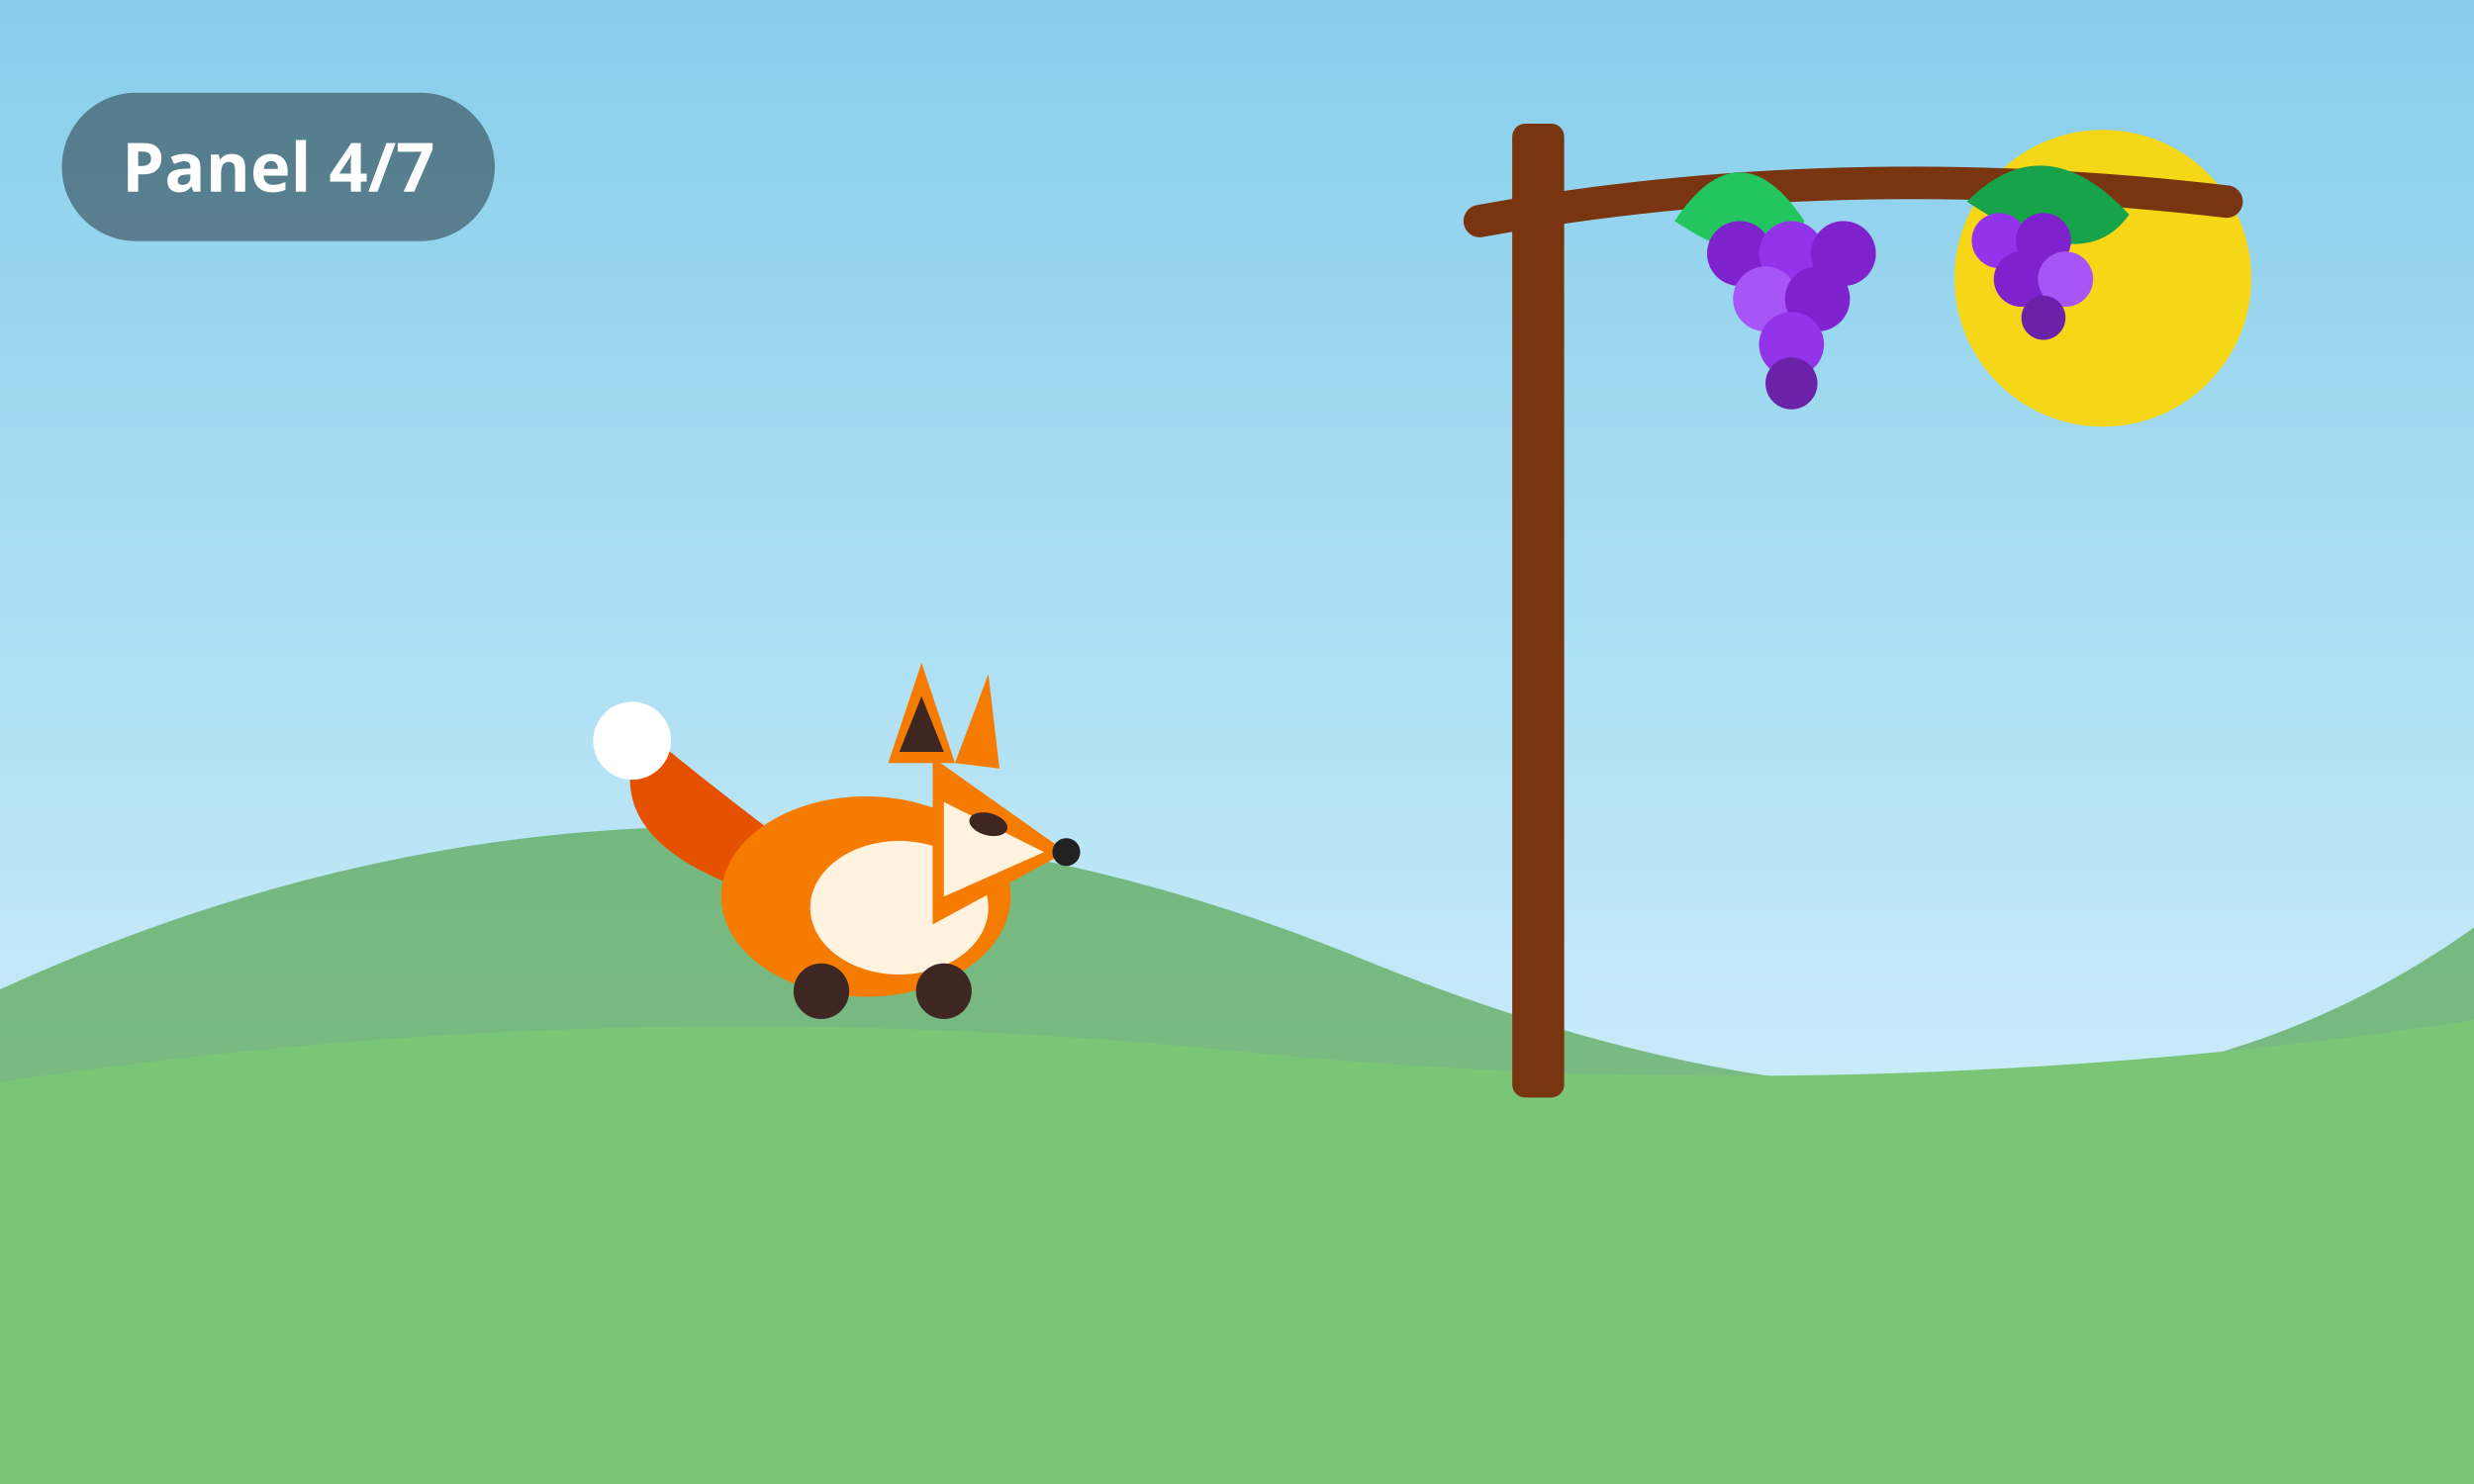
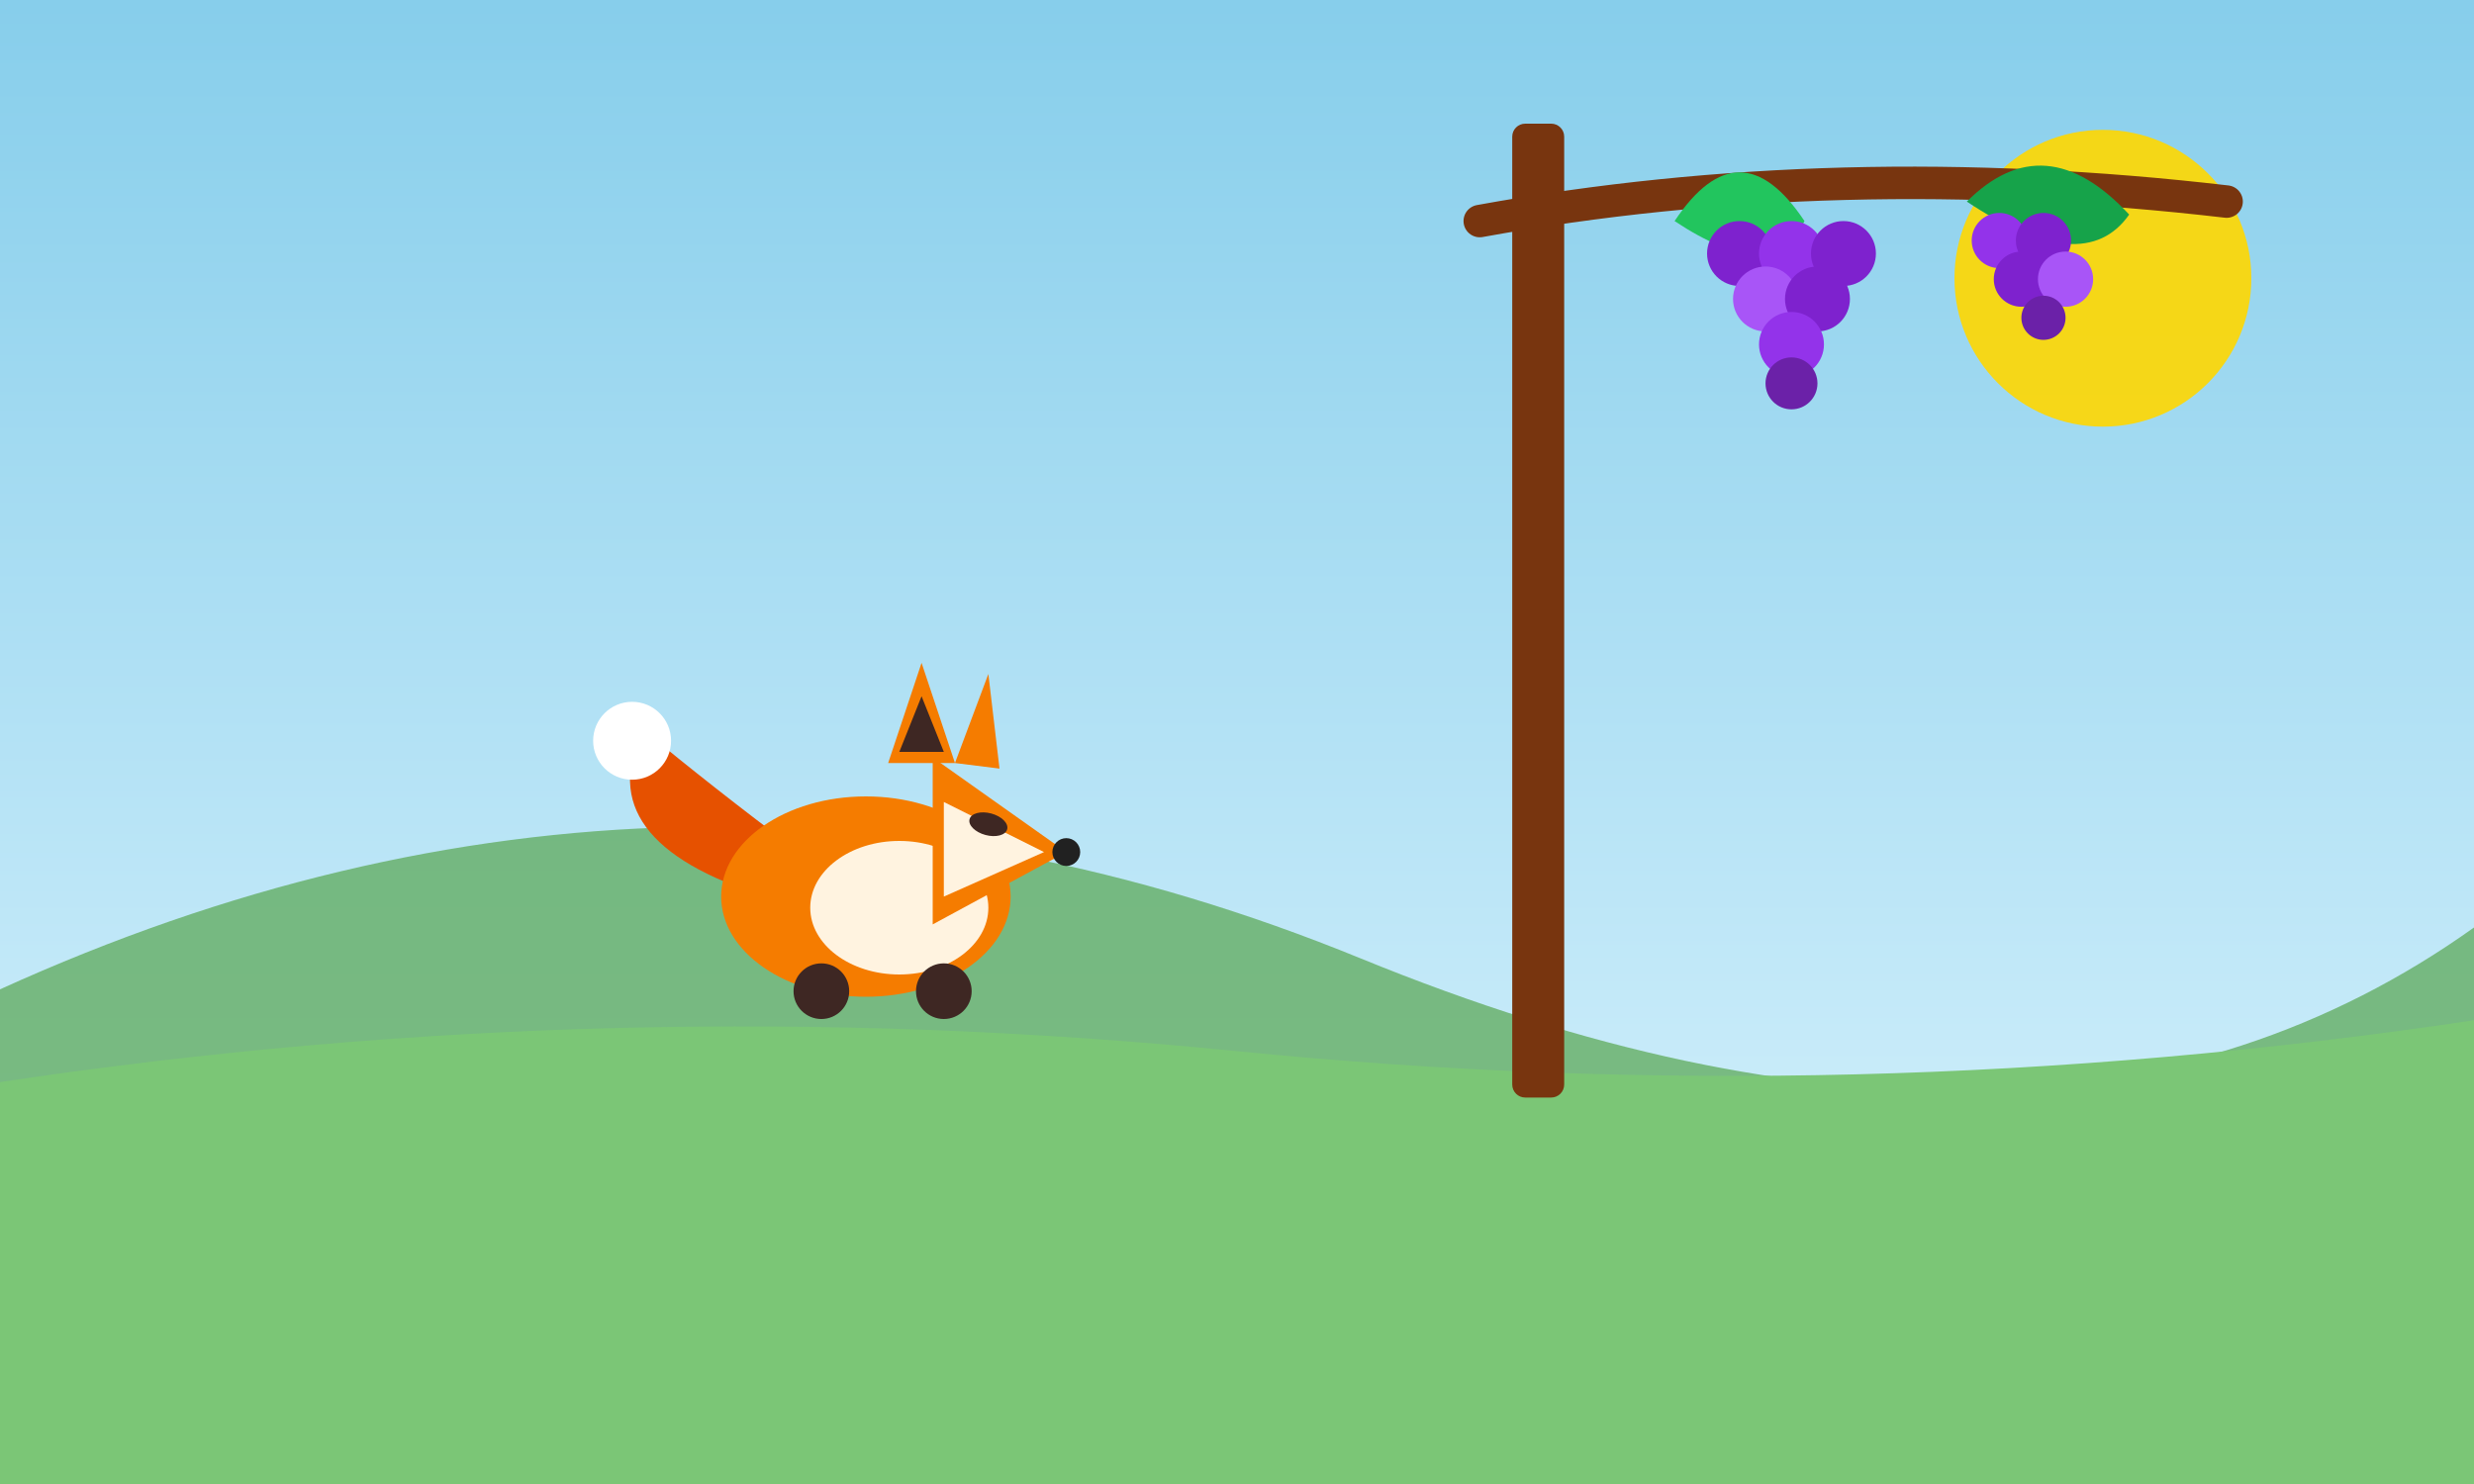
<svg xmlns="http://www.w3.org/2000/svg" viewBox="0 0 400 240" class="story-svg-canvas">
  <defs>
    <linearGradient id="skyGrad_3" x1="0%" y1="0%" x2="0%" y2="100%">
      <stop offset="0%" stop-color="#87CEEB" />
      <stop offset="100%" stop-color="#E0F6FF" />
    </linearGradient>
  </defs>
  <rect width="400" height="240" fill="url(#skyGrad_3)" />
  <circle cx="340" cy="45" r="24" fill="#FFD700" opacity="0.9" />
  <path d="M 0 160 Q 110 110 220 155 T 400 150 L 400 240 L 0 240 Z" fill="#5EAA59" opacity="0.75" />
  <path d="M 0 175 Q 100 160 200 170 T 400 165 L 400 240 L 0 240 Z" fill="#7BC676" />
  <g transform="translate(255, 20) scale(1.05)">
    <rect x="-10" y="0" width="8" height="150" fill="#78350F" rx="2" />
    <path d="M-15 15 Q40 5 100 12" stroke="#78350F" stroke-width="5" stroke-linecap="round" fill="none" />
    <path d="M15 15 Q25 0 35 15 Q30 25 15 15 Z" fill="#22C55E" />
    <path d="M60 12 Q72 0 85 14 Q78 24 60 12 Z" fill="#16A34A" />
    <g transform="translate(25, 20)">
      <circle cx="0" cy="0" r="5" fill="#7E22CE" />
      <circle cx="8" cy="0" r="5" fill="#9333EA" />
      <circle cx="16" cy="0" r="5" fill="#7E22CE" />
      <circle cx="4" cy="7" r="5" fill="#A855F7" />
      <circle cx="12" cy="7" r="5" fill="#7E22CE" />
      <circle cx="8" cy="14" r="5" fill="#9333EA" />
      <circle cx="8" cy="20" r="4" fill="#6B21A8" />
    </g>
    <g transform="translate(65, 18) scale(0.85)">
      <circle cx="0" cy="0" r="5" fill="#9333EA" />
      <circle cx="8" cy="0" r="5" fill="#7E22CE" />
      <circle cx="4" cy="7" r="5" fill="#7E22CE" />
      <circle cx="12" cy="7" r="5" fill="#A855F7" />
      <circle cx="8" cy="14" r="4" fill="#6B21A8" />
    </g>
  </g>
  <g class="anim-character">
    <g transform="translate(140, 145) scale(0.9, 0.9) translate(-50, -50)">
      <path d="M32 50 Q0 40 10 20 Q22 30 38 42 Z" fill="#E65100" />
      <circle cx="8" cy="22" r="7" fill="#FFFFFF" />
      <ellipse cx="50" cy="50" rx="26" ry="18" fill="#F57C00" />
      <ellipse cx="56" cy="52" rx="16" ry="12" fill="#FFF3E0" />
      <polygon points="86,42 62,25 62,55" fill="#F57C00" />
      <polygon points="82,42 64,33 64,50" fill="#FFF3E0" />
      <polygon points="66,26 60,8 54,26" fill="#F57C00" />
      <polygon points="64,24 60,14 56,24" fill="#3E2723" />
      <polygon points="74,27 72,10 66,26" fill="#F57C00" />
      <ellipse cx="72" cy="37" rx="3.5" ry="2" fill="#3E2723" transform="rotate(15 72 37)" />
      <circle cx="86" cy="42" r="2.5" fill="#212121" />
      <circle cx="42" cy="67" r="5" fill="#3E2723" />
      <circle cx="64" cy="67" r="5" fill="#3E2723" />
    </g>
  </g>
-   <g transform="translate(10, 15)">
-     <rect width="70" height="24" rx="12" fill="rgba(0,0,0,0.4)" />
-     <text x="35" y="16" fill="#FFFFFF" font-family="'Nunito', sans-serif" font-size="11" font-weight="700" text-anchor="middle">
-             Panel 4/7
-           </text>
-   </g>
</svg>
